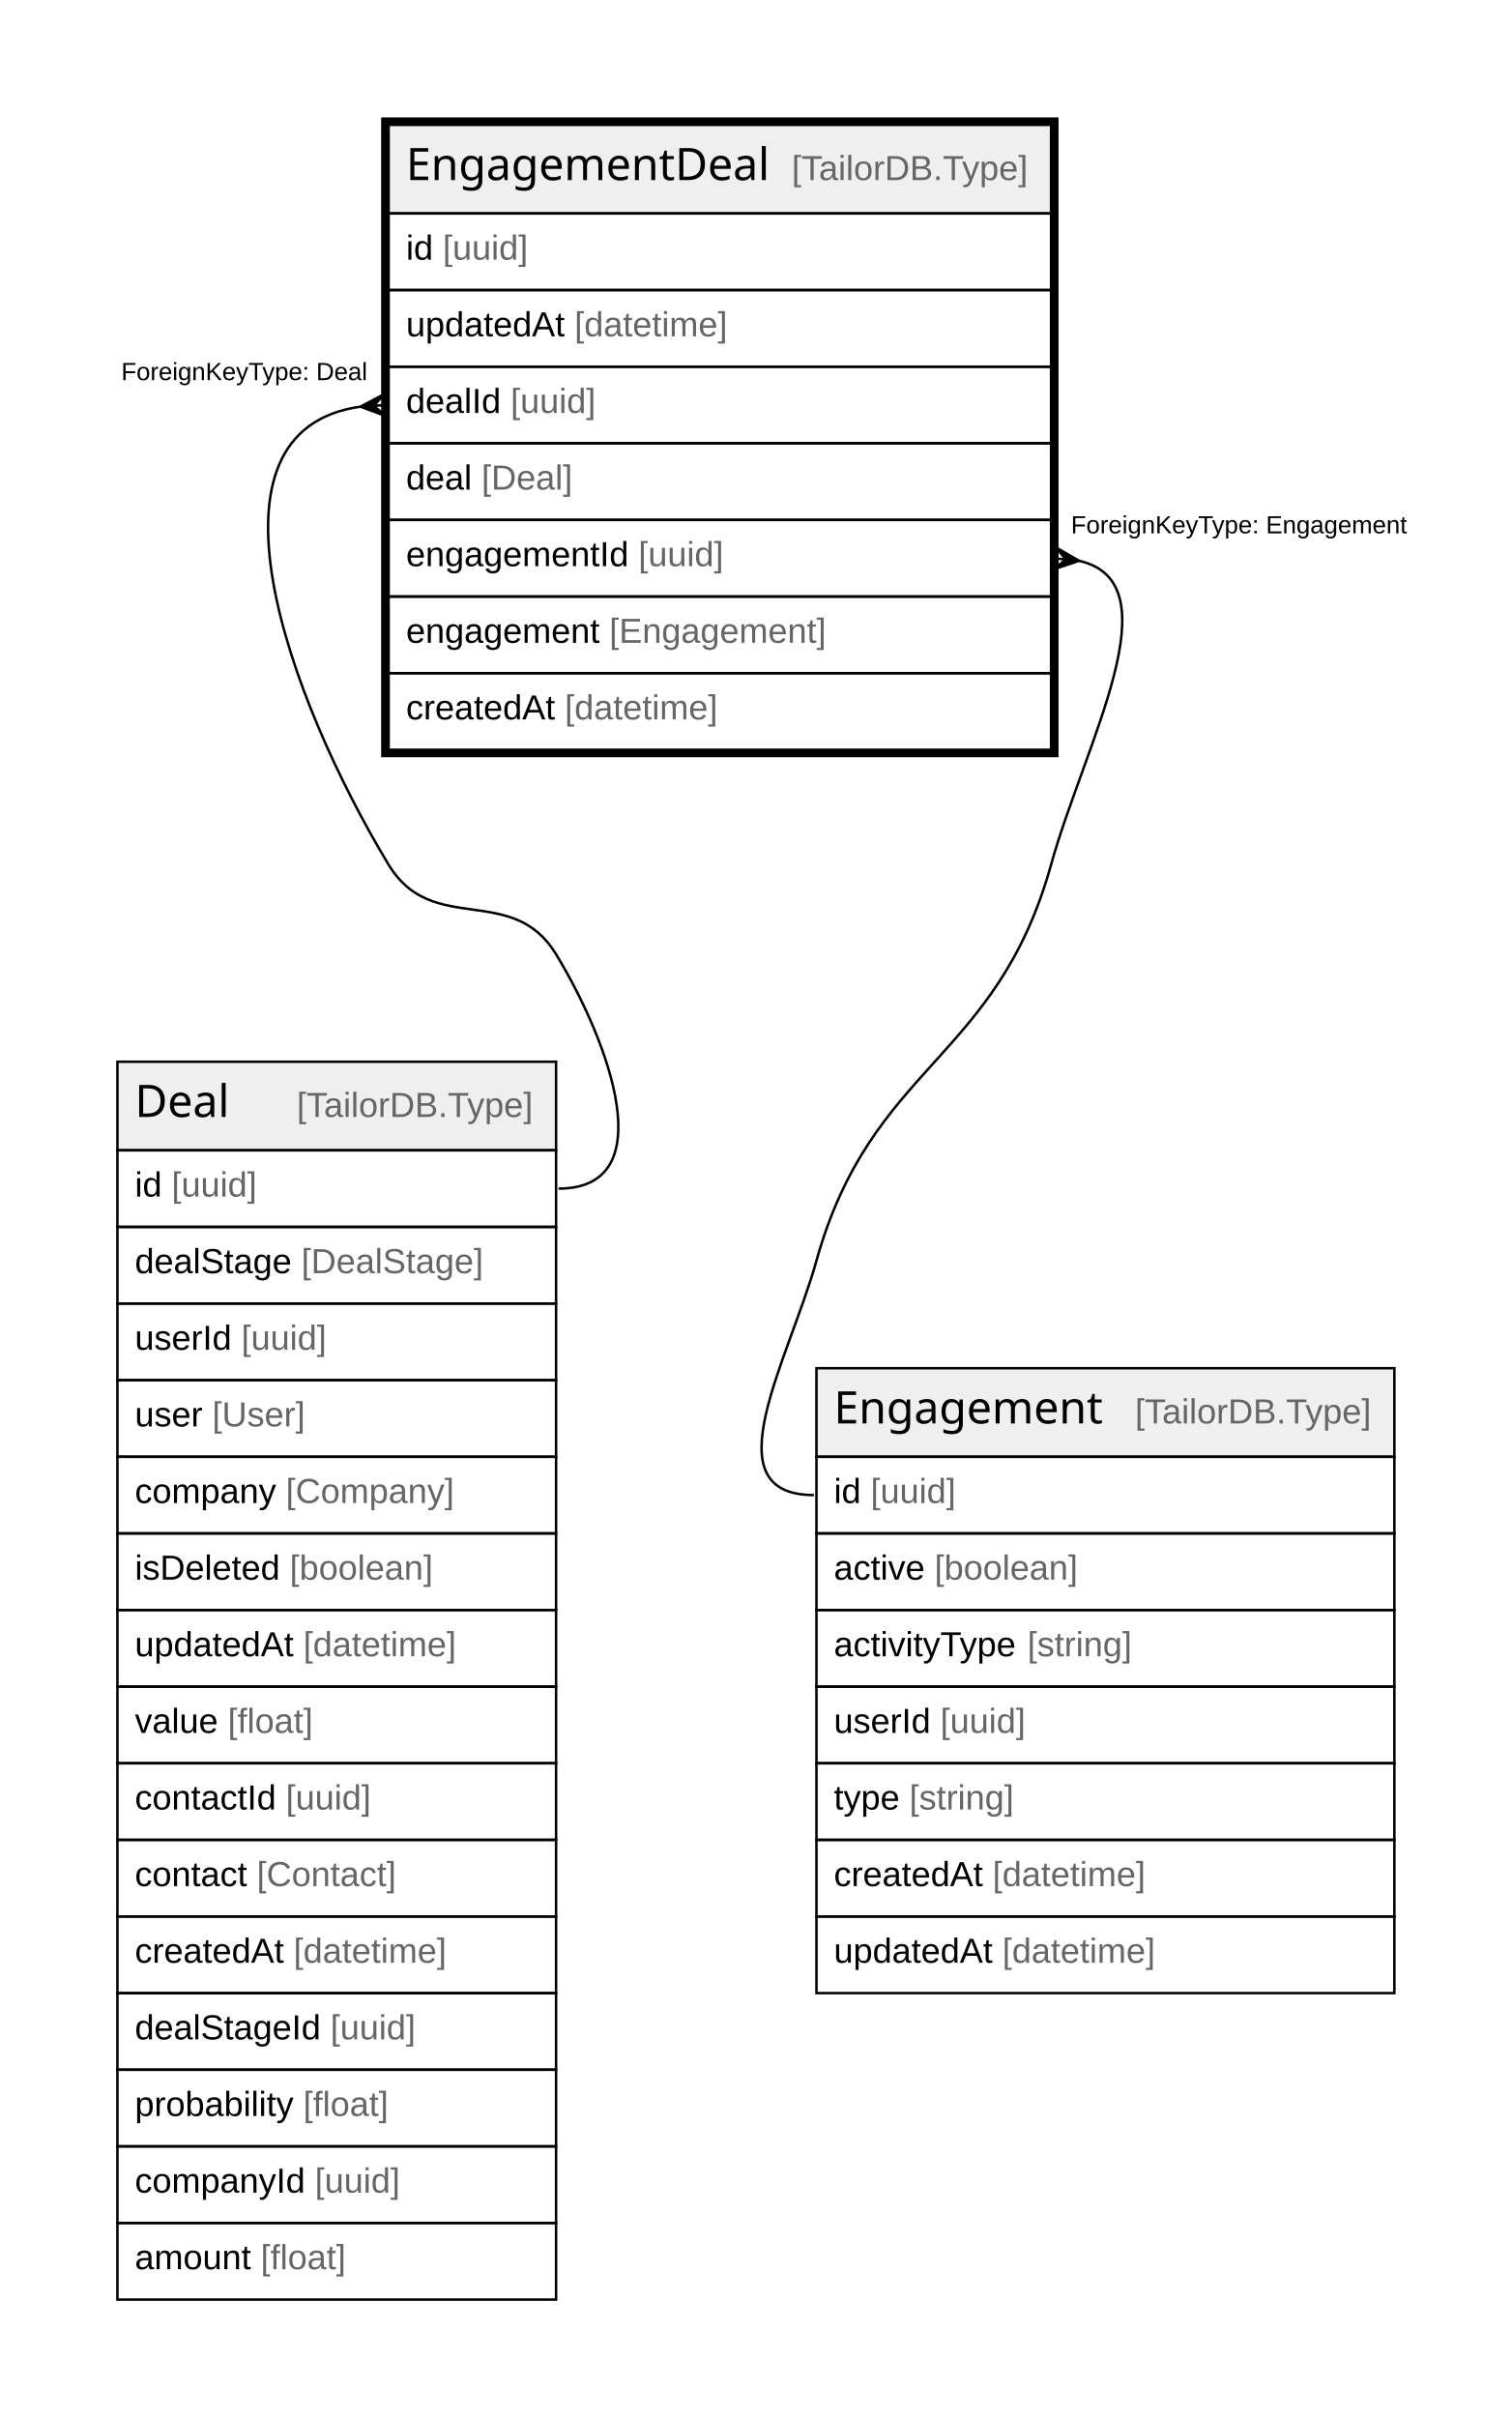
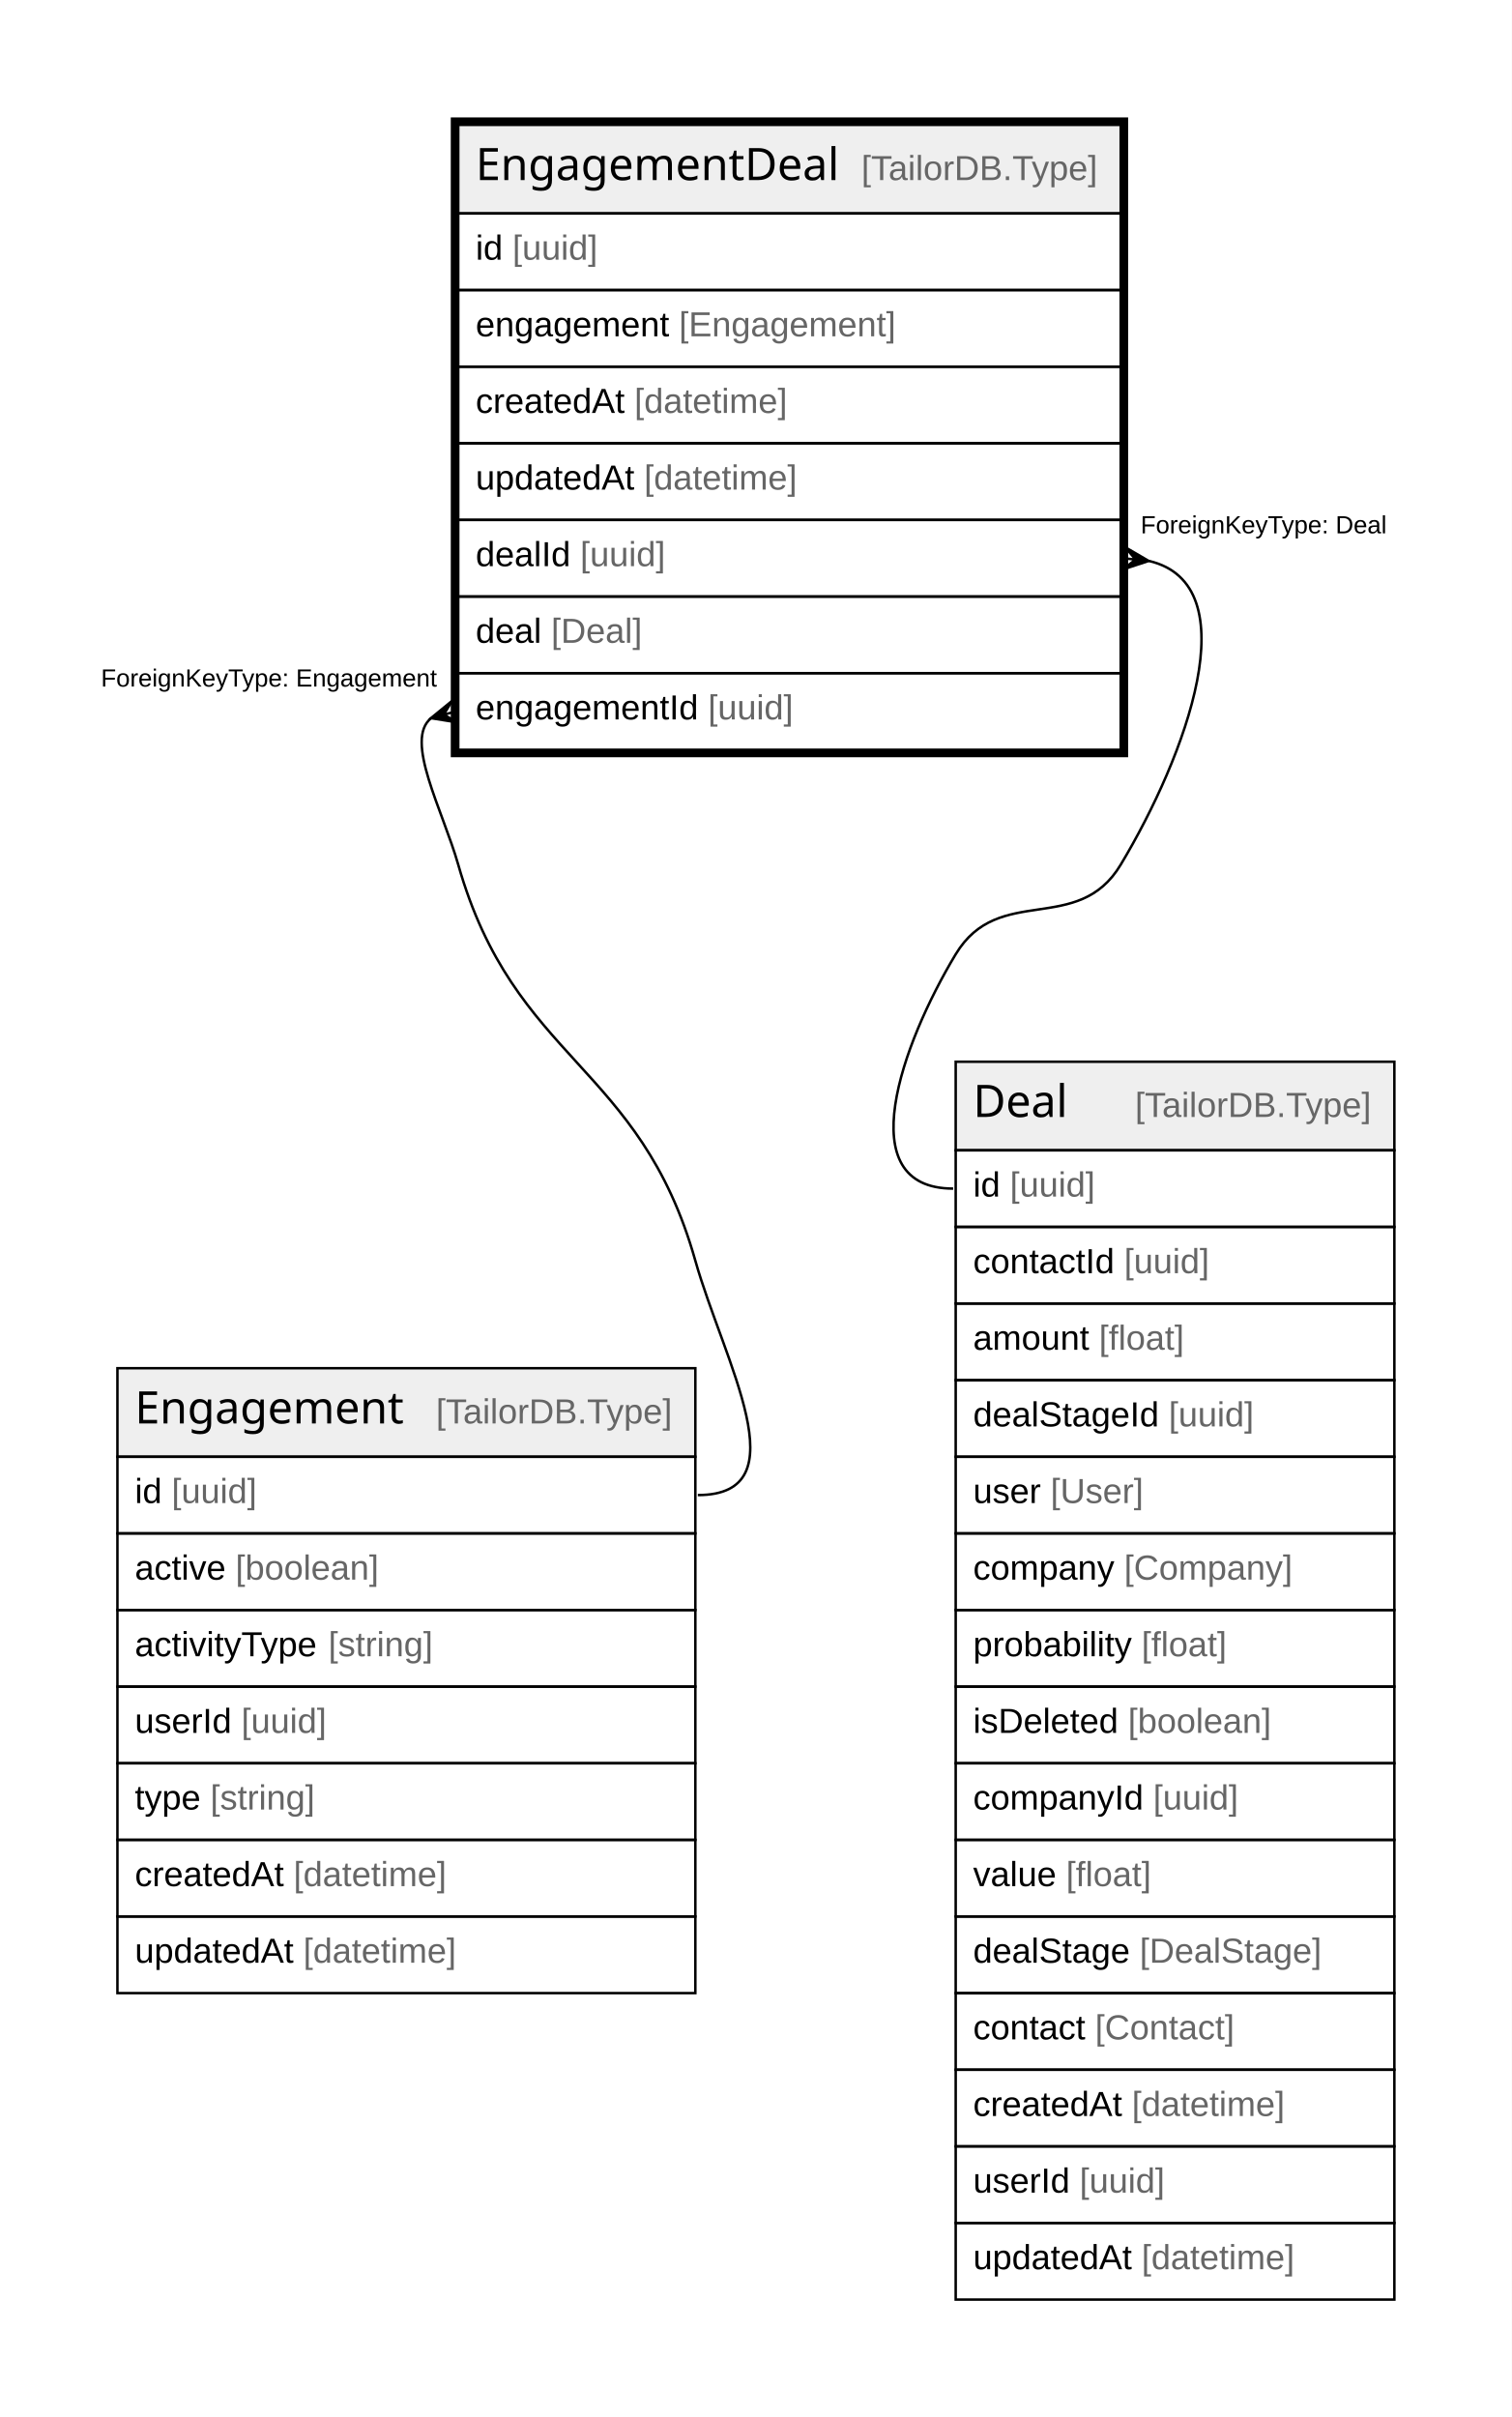
<svg xmlns="http://www.w3.org/2000/svg" width="608pt" height="972pt" viewBox="0.00 0.00 607.74 971.60">
  <g id="graph0" class="graph" transform="scale(1 1) rotate(0) translate(4 967.6)">
    <polygon fill="white" stroke="none" points="-4,4 -4,-967.6 603.74,-967.6 603.74,4 -4,4" />
    <g id="node1" class="node">
-       <polygon fill="#efefef" stroke="none" points="152.22,-881.8 152.22,-917.4 418.53,-917.4 418.53,-881.8 152.22,-881.8" />
-       <polygon fill="none" stroke="black" points="152.22,-881.8 152.22,-917.4 418.53,-917.4 418.53,-881.8 152.22,-881.8" />
-       <text text-anchor="start" x="159.22" y="-895.2" font-family="Arial Bold" font-size="18.00">EngagementDeal</text>
-       <text text-anchor="start" x="283.16" y="-895.2" font-family="Arial" font-size="14.00">    </text>
-       <text text-anchor="start" x="314.28" y="-895.2" font-family="Arial" font-size="14.00" fill="#666666">[TailorDB.Type]</text>
-       <polygon fill="none" stroke="black" points="152.22,-851 152.22,-881.8 418.53,-881.8 418.53,-851 152.22,-851" />
-       <text text-anchor="start" x="159.22" y="-863.2" font-family="Arial" font-size="14.00">id </text>
-       <text text-anchor="start" x="174" y="-863.2" font-family="Arial" font-size="14.00" fill="#666666">[uuid]</text>
-       <polygon fill="none" stroke="black" points="152.22,-820.2 152.22,-851 418.53,-851 418.53,-820.2 152.22,-820.2" />
-       <text text-anchor="start" x="159.22" y="-832.4" font-family="Arial" font-size="14.00">updatedAt </text>
-       <text text-anchor="start" x="226.94" y="-832.4" font-family="Arial" font-size="14.00" fill="#666666">[datetime]</text>
-       <polygon fill="none" stroke="black" points="152.22,-789.4 152.22,-820.2 418.53,-820.2 418.53,-789.4 152.22,-789.4" />
-       <text text-anchor="start" x="159.22" y="-801.6" font-family="Arial" font-size="14.00">dealId </text>
-       <text text-anchor="start" x="201.25" y="-801.6" font-family="Arial" font-size="14.00" fill="#666666">[uuid]</text>
-       <polygon fill="none" stroke="black" points="152.22,-758.6 152.22,-789.4 418.53,-789.4 418.53,-758.6 152.22,-758.6" />
-       <text text-anchor="start" x="159.22" y="-770.8" font-family="Arial" font-size="14.00">deal </text>
-       <text text-anchor="start" x="189.58" y="-770.8" font-family="Arial" font-size="14.00" fill="#666666">[Deal]</text>
-       <polygon fill="none" stroke="black" points="152.22,-727.8 152.22,-758.6 418.53,-758.6 418.53,-727.8 152.22,-727.8" />
-       <text text-anchor="start" x="159.22" y="-740" font-family="Arial" font-size="14.00">engagementId </text>
-       <text text-anchor="start" x="252.62" y="-740" font-family="Arial" font-size="14.00" fill="#666666">[uuid]</text>
-       <polygon fill="none" stroke="black" points="152.22,-697 152.22,-727.8 418.53,-727.8 418.53,-697 152.22,-697" />
-       <text text-anchor="start" x="159.22" y="-709.2" font-family="Arial" font-size="14.00">engagement </text>
-       <text text-anchor="start" x="240.95" y="-709.2" font-family="Arial" font-size="14.00" fill="#666666">[Engagement]</text>
-       <polygon fill="none" stroke="black" points="152.22,-666.2 152.22,-697 418.53,-697 418.53,-666.2 152.22,-666.2" />
-       <text text-anchor="start" x="159.22" y="-678.4" font-family="Arial" font-size="14.00">createdAt </text>
-       <text text-anchor="start" x="223.03" y="-678.4" font-family="Arial" font-size="14.00" fill="#666666">[datetime]</text>
-       <polygon fill="none" stroke="black" stroke-width="3" points="150.72,-664.7 150.72,-918.9 420.03,-918.9 420.03,-664.7 150.72,-664.7" />
+       <polygon fill="#efefef" stroke="none" points="180.21,-881.8 180.21,-917.4 446.52,-917.4 446.52,-881.8 180.21,-881.8" />
+       <polygon fill="none" stroke="black" points="180.21,-881.8 180.21,-917.4 446.52,-917.4 446.52,-881.8 180.21,-881.8" />
+       <text text-anchor="start" x="187.21" y="-895.2" font-family="Arial Bold" font-size="18.00">EngagementDeal</text>
+       <text text-anchor="start" x="311.15" y="-895.2" font-family="Arial" font-size="14.00">    </text>
+       <text text-anchor="start" x="342.27" y="-895.2" font-family="Arial" font-size="14.00" fill="#666666">[TailorDB.Type]</text>
+       <polygon fill="none" stroke="black" points="180.21,-851 180.21,-881.8 446.52,-881.8 446.52,-851 180.21,-851" />
+       <text text-anchor="start" x="187.21" y="-863.2" font-family="Arial" font-size="14.00">id </text>
+       <text text-anchor="start" x="202" y="-863.2" font-family="Arial" font-size="14.00" fill="#666666">[uuid]</text>
+       <polygon fill="none" stroke="black" points="180.21,-820.2 180.21,-851 446.52,-851 446.52,-820.2 180.21,-820.2" />
+       <text text-anchor="start" x="187.21" y="-832.4" font-family="Arial" font-size="14.00">engagement </text>
+       <text text-anchor="start" x="268.94" y="-832.4" font-family="Arial" font-size="14.00" fill="#666666">[Engagement]</text>
+       <polygon fill="none" stroke="black" points="180.21,-789.4 180.21,-820.2 446.52,-820.2 446.52,-789.4 180.21,-789.4" />
+       <text text-anchor="start" x="187.21" y="-801.6" font-family="Arial" font-size="14.00">createdAt </text>
+       <text text-anchor="start" x="251.02" y="-801.6" font-family="Arial" font-size="14.00" fill="#666666">[datetime]</text>
+       <polygon fill="none" stroke="black" points="180.21,-758.6 180.21,-789.4 446.52,-789.4 446.52,-758.6 180.21,-758.6" />
+       <text text-anchor="start" x="187.21" y="-770.8" font-family="Arial" font-size="14.00">updatedAt </text>
+       <text text-anchor="start" x="254.93" y="-770.8" font-family="Arial" font-size="14.00" fill="#666666">[datetime]</text>
+       <polygon fill="none" stroke="black" points="180.21,-727.8 180.21,-758.6 446.52,-758.6 446.52,-727.8 180.21,-727.8" />
+       <text text-anchor="start" x="187.21" y="-740" font-family="Arial" font-size="14.00">dealId </text>
+       <text text-anchor="start" x="229.24" y="-740" font-family="Arial" font-size="14.00" fill="#666666">[uuid]</text>
+       <polygon fill="none" stroke="black" points="180.21,-697 180.21,-727.8 446.52,-727.8 446.52,-697 180.21,-697" />
+       <text text-anchor="start" x="187.21" y="-709.2" font-family="Arial" font-size="14.00">deal </text>
+       <text text-anchor="start" x="217.57" y="-709.2" font-family="Arial" font-size="14.00" fill="#666666">[Deal]</text>
+       <polygon fill="none" stroke="black" points="180.21,-666.2 180.21,-697 446.52,-697 446.52,-666.2 180.21,-666.2" />
+       <text text-anchor="start" x="187.21" y="-678.4" font-family="Arial" font-size="14.00">engagementId </text>
+       <text text-anchor="start" x="280.62" y="-678.4" font-family="Arial" font-size="14.00" fill="#666666">[uuid]</text>
+       <polygon fill="none" stroke="black" stroke-width="3" points="178.71,-664.7 178.71,-918.9 448.02,-918.9 448.02,-664.7 178.71,-664.7" />
    </g>
    <g id="node2" class="node">
-       <polygon fill="#efefef" stroke="none" points="43.2,-505.2 43.2,-540.8 219.54,-540.8 219.54,-505.2 43.2,-505.2" />
-       <polygon fill="none" stroke="black" points="43.2,-505.2 43.2,-540.8 219.54,-540.8 219.54,-505.2 43.2,-505.2" />
-       <text text-anchor="start" x="50.2" y="-518.6" font-family="Arial Bold" font-size="18.00">Deal</text>
-       <text text-anchor="start" x="84.18" y="-518.6" font-family="Arial" font-size="14.00">    </text>
-       <text text-anchor="start" x="115.3" y="-518.6" font-family="Arial" font-size="14.00" fill="#666666">[TailorDB.Type]</text>
-       <polygon fill="none" stroke="black" points="43.2,-474.4 43.2,-505.2 219.54,-505.2 219.54,-474.4 43.2,-474.4" />
-       <text text-anchor="start" x="50.2" y="-486.6" font-family="Arial" font-size="14.00">id </text>
-       <text text-anchor="start" x="64.99" y="-486.6" font-family="Arial" font-size="14.00" fill="#666666">[uuid]</text>
-       <polygon fill="none" stroke="black" points="43.2,-443.6 43.2,-474.4 219.54,-474.4 219.54,-443.6 43.2,-443.6" />
-       <text text-anchor="start" x="50.2" y="-455.8" font-family="Arial" font-size="14.00">dealStage </text>
-       <text text-anchor="start" x="117.14" y="-455.8" font-family="Arial" font-size="14.00" fill="#666666">[DealStage]</text>
-       <polygon fill="none" stroke="black" points="43.2,-412.8 43.2,-443.6 219.54,-443.6 219.54,-412.8 43.2,-412.8" />
-       <text text-anchor="start" x="50.2" y="-425" font-family="Arial" font-size="14.00">userId </text>
-       <text text-anchor="start" x="93" y="-425" font-family="Arial" font-size="14.00" fill="#666666">[uuid]</text>
-       <polygon fill="none" stroke="black" points="43.2,-382 43.2,-412.8 219.54,-412.8 219.54,-382 43.2,-382" />
-       <text text-anchor="start" x="50.2" y="-394.2" font-family="Arial" font-size="14.00">user </text>
-       <text text-anchor="start" x="81.32" y="-394.2" font-family="Arial" font-size="14.00" fill="#666666">[User]</text>
-       <polygon fill="none" stroke="black" points="43.2,-351.2 43.2,-382 219.54,-382 219.54,-351.2 43.2,-351.2" />
-       <text text-anchor="start" x="50.2" y="-363.4" font-family="Arial" font-size="14.00">company </text>
-       <text text-anchor="start" x="110.9" y="-363.4" font-family="Arial" font-size="14.00" fill="#666666">[Company]</text>
-       <polygon fill="none" stroke="black" points="43.2,-320.4 43.2,-351.2 219.54,-351.2 219.54,-320.4 43.2,-320.4" />
-       <text text-anchor="start" x="50.2" y="-332.6" font-family="Arial" font-size="14.00">isDeleted </text>
-       <text text-anchor="start" x="112.45" y="-332.6" font-family="Arial" font-size="14.00" fill="#666666">[boolean]</text>
-       <polygon fill="none" stroke="black" points="43.2,-289.6 43.2,-320.4 219.54,-320.4 219.54,-289.6 43.2,-289.6" />
-       <text text-anchor="start" x="50.2" y="-301.8" font-family="Arial" font-size="14.00">updatedAt </text>
-       <text text-anchor="start" x="117.92" y="-301.8" font-family="Arial" font-size="14.00" fill="#666666">[datetime]</text>
-       <polygon fill="none" stroke="black" points="43.2,-258.8 43.2,-289.6 219.54,-289.6 219.54,-258.8 43.2,-258.8" />
-       <text text-anchor="start" x="50.2" y="-271" font-family="Arial" font-size="14.00">value </text>
-       <text text-anchor="start" x="87.56" y="-271" font-family="Arial" font-size="14.00" fill="#666666">[float]</text>
-       <polygon fill="none" stroke="black" points="43.2,-228 43.2,-258.8 219.54,-258.8 219.54,-228 43.2,-228" />
-       <text text-anchor="start" x="50.2" y="-240.2" font-family="Arial" font-size="14.00">contactId </text>
-       <text text-anchor="start" x="110.9" y="-240.2" font-family="Arial" font-size="14.00" fill="#666666">[uuid]</text>
-       <polygon fill="none" stroke="black" points="43.2,-197.2 43.2,-228 219.54,-228 219.54,-197.2 43.2,-197.2" />
-       <text text-anchor="start" x="50.2" y="-209.4" font-family="Arial" font-size="14.00">contact </text>
-       <text text-anchor="start" x="99.23" y="-209.4" font-family="Arial" font-size="14.00" fill="#666666">[Contact]</text>
-       <polygon fill="none" stroke="black" points="43.2,-166.4 43.2,-197.2 219.54,-197.2 219.54,-166.4 43.2,-166.4" />
-       <text text-anchor="start" x="50.2" y="-178.6" font-family="Arial" font-size="14.00">createdAt </text>
-       <text text-anchor="start" x="114.01" y="-178.6" font-family="Arial" font-size="14.00" fill="#666666">[datetime]</text>
-       <polygon fill="none" stroke="black" points="43.2,-135.6 43.2,-166.4 219.54,-166.4 219.54,-135.6 43.2,-135.6" />
-       <text text-anchor="start" x="50.2" y="-147.8" font-family="Arial" font-size="14.00">dealStageId </text>
-       <text text-anchor="start" x="128.82" y="-147.8" font-family="Arial" font-size="14.00" fill="#666666">[uuid]</text>
-       <polygon fill="none" stroke="black" points="43.2,-104.8 43.2,-135.6 219.54,-135.6 219.54,-104.8 43.2,-104.8" />
-       <text text-anchor="start" x="50.2" y="-117" font-family="Arial" font-size="14.00">probability </text>
-       <text text-anchor="start" x="117.9" y="-117" font-family="Arial" font-size="14.00" fill="#666666">[float]</text>
-       <polygon fill="none" stroke="black" points="43.2,-74 43.2,-104.8 219.54,-104.8 219.54,-74 43.2,-74" />
-       <text text-anchor="start" x="50.2" y="-86.2" font-family="Arial" font-size="14.00">companyId </text>
-       <text text-anchor="start" x="122.57" y="-86.2" font-family="Arial" font-size="14.00" fill="#666666">[uuid]</text>
-       <polygon fill="none" stroke="black" points="43.2,-43.2 43.2,-74 219.54,-74 219.54,-43.2 43.2,-43.2" />
-       <text text-anchor="start" x="50.2" y="-55.4" font-family="Arial" font-size="14.00">amount </text>
-       <text text-anchor="start" x="100.79" y="-55.4" font-family="Arial" font-size="14.00" fill="#666666">[float]</text>
+       <polygon fill="#efefef" stroke="none" points="43.2,-382 43.2,-417.6 275.53,-417.6 275.53,-382 43.2,-382" />
+       <polygon fill="none" stroke="black" points="43.2,-382 43.2,-417.6 275.53,-417.6 275.53,-382 43.2,-382" />
+       <text text-anchor="start" x="50.2" y="-395.4" font-family="Arial Bold" font-size="18.00">Engagement</text>
+       <text text-anchor="start" x="140.16" y="-395.4" font-family="Arial" font-size="14.00">    </text>
+       <text text-anchor="start" x="171.28" y="-395.4" font-family="Arial" font-size="14.00" fill="#666666">[TailorDB.Type]</text>
+       <polygon fill="none" stroke="black" points="43.2,-351.2 43.2,-382 275.53,-382 275.53,-351.2 43.2,-351.2" />
+       <text text-anchor="start" x="50.2" y="-363.4" font-family="Arial" font-size="14.00">id </text>
+       <text text-anchor="start" x="64.99" y="-363.4" font-family="Arial" font-size="14.00" fill="#666666">[uuid]</text>
+       <polygon fill="none" stroke="black" points="43.2,-320.4 43.2,-351.2 275.53,-351.2 275.53,-320.4 43.2,-320.4" />
+       <text text-anchor="start" x="50.2" y="-332.6" font-family="Arial" font-size="14.00">active </text>
+       <text text-anchor="start" x="90.66" y="-332.6" font-family="Arial" font-size="14.00" fill="#666666">[boolean]</text>
+       <polygon fill="none" stroke="black" points="43.2,-289.6 43.2,-320.4 275.53,-320.4 275.53,-289.6 43.2,-289.6" />
+       <text text-anchor="start" x="50.2" y="-301.8" font-family="Arial" font-size="14.00">activityType </text>
+       <text text-anchor="start" x="128" y="-301.8" font-family="Arial" font-size="14.00" fill="#666666">[string]</text>
+       <polygon fill="none" stroke="black" points="43.2,-258.8 43.2,-289.6 275.53,-289.6 275.53,-258.8 43.2,-258.8" />
+       <text text-anchor="start" x="50.2" y="-271" font-family="Arial" font-size="14.00">userId </text>
+       <text text-anchor="start" x="93" y="-271" font-family="Arial" font-size="14.00" fill="#666666">[uuid]</text>
+       <polygon fill="none" stroke="black" points="43.2,-228 43.2,-258.8 275.53,-258.8 275.53,-228 43.2,-228" />
+       <text text-anchor="start" x="50.2" y="-240.2" font-family="Arial" font-size="14.00">type </text>
+       <text text-anchor="start" x="80.55" y="-240.2" font-family="Arial" font-size="14.00" fill="#666666">[string]</text>
+       <polygon fill="none" stroke="black" points="43.2,-197.2 43.2,-228 275.53,-228 275.53,-197.2 43.2,-197.2" />
+       <text text-anchor="start" x="50.2" y="-209.4" font-family="Arial" font-size="14.00">createdAt </text>
+       <text text-anchor="start" x="114.01" y="-209.4" font-family="Arial" font-size="14.00" fill="#666666">[datetime]</text>
+       <polygon fill="none" stroke="black" points="43.2,-166.4 43.2,-197.2 275.53,-197.2 275.53,-166.4 43.2,-166.4" />
+       <text text-anchor="start" x="50.2" y="-178.6" font-family="Arial" font-size="14.00">updatedAt </text>
+       <text text-anchor="start" x="117.92" y="-178.6" font-family="Arial" font-size="14.00" fill="#666666">[datetime]</text>
    </g>
    <g id="edge1" class="edge">
-       <path fill="none" stroke="black" d="M140.88,-804.12C72.75,-794.61 111.71,-687.18 152.22,-620 169.74,-590.94 201.95,-613.01 219.54,-584 241.26,-548.2 262.41,-489.8 220.54,-489.8" />
-       <polygon fill="black" stroke="black" points="140.91,-804.12 150.59,-809.27 146.23,-804.47 150.55,-804.76 150.55,-804.76 150.55,-804.76 146.23,-804.47 151.18,-800.29 140.91,-804.12" />
-       <text text-anchor="start" x="44.73" y="-814.8" font-family="Arial" font-size="10.00">ForeignKeyType: Deal</text>
+       <path fill="none" stroke="black" d="M169.36,-678.95C158.32,-670.27 173.93,-642.01 180.21,-620 202.83,-540.69 253.13,-540.17 275.53,-460.8 286.9,-420.5 318.4,-366.6 276.53,-366.6" />
+       <polygon fill="black" stroke="black" points="169.23,-678.91 177.72,-685.86 174.38,-680.3 178.56,-681.43 178.56,-681.43 178.56,-681.43 174.38,-680.3 180.06,-677.17 169.23,-678.91" />
+       <text text-anchor="start" x="36.58" y="-691.6" font-family="Arial" font-size="10.00">ForeignKeyType: Engagement</text>
    </g>
    <g id="node3" class="node">
-       <polygon fill="#efefef" stroke="none" points="324.21,-382 324.21,-417.6 556.54,-417.6 556.54,-382 324.21,-382" />
-       <polygon fill="none" stroke="black" points="324.21,-382 324.21,-417.6 556.54,-417.6 556.54,-382 324.21,-382" />
-       <text text-anchor="start" x="331.21" y="-395.4" font-family="Arial Bold" font-size="18.00">Engagement</text>
-       <text text-anchor="start" x="421.17" y="-395.4" font-family="Arial" font-size="14.00">    </text>
-       <text text-anchor="start" x="452.29" y="-395.4" font-family="Arial" font-size="14.00" fill="#666666">[TailorDB.Type]</text>
-       <polygon fill="none" stroke="black" points="324.21,-351.2 324.21,-382 556.54,-382 556.54,-351.2 324.21,-351.2" />
-       <text text-anchor="start" x="331.21" y="-363.4" font-family="Arial" font-size="14.00">id </text>
-       <text text-anchor="start" x="345.99" y="-363.4" font-family="Arial" font-size="14.00" fill="#666666">[uuid]</text>
-       <polygon fill="none" stroke="black" points="324.21,-320.4 324.21,-351.2 556.54,-351.2 556.54,-320.4 324.21,-320.4" />
-       <text text-anchor="start" x="331.21" y="-332.6" font-family="Arial" font-size="14.00">active </text>
-       <text text-anchor="start" x="371.67" y="-332.6" font-family="Arial" font-size="14.00" fill="#666666">[boolean]</text>
-       <polygon fill="none" stroke="black" points="324.21,-289.6 324.21,-320.4 556.54,-320.4 556.54,-289.6 324.21,-289.6" />
-       <text text-anchor="start" x="331.21" y="-301.8" font-family="Arial" font-size="14.00">activityType </text>
-       <text text-anchor="start" x="409.01" y="-301.8" font-family="Arial" font-size="14.00" fill="#666666">[string]</text>
-       <polygon fill="none" stroke="black" points="324.21,-258.8 324.21,-289.6 556.54,-289.6 556.54,-258.8 324.21,-258.8" />
-       <text text-anchor="start" x="331.21" y="-271" font-family="Arial" font-size="14.00">userId </text>
-       <text text-anchor="start" x="374.01" y="-271" font-family="Arial" font-size="14.00" fill="#666666">[uuid]</text>
-       <polygon fill="none" stroke="black" points="324.21,-228 324.21,-258.8 556.54,-258.8 556.54,-228 324.21,-228" />
-       <text text-anchor="start" x="331.21" y="-240.2" font-family="Arial" font-size="14.00">type </text>
-       <text text-anchor="start" x="361.56" y="-240.2" font-family="Arial" font-size="14.00" fill="#666666">[string]</text>
-       <polygon fill="none" stroke="black" points="324.21,-197.2 324.21,-228 556.54,-228 556.54,-197.2 324.21,-197.2" />
-       <text text-anchor="start" x="331.21" y="-209.4" font-family="Arial" font-size="14.00">createdAt </text>
-       <text text-anchor="start" x="395.02" y="-209.4" font-family="Arial" font-size="14.00" fill="#666666">[datetime]</text>
-       <polygon fill="none" stroke="black" points="324.21,-166.4 324.21,-197.2 556.54,-197.2 556.54,-166.4 324.21,-166.4" />
-       <text text-anchor="start" x="331.21" y="-178.6" font-family="Arial" font-size="14.00">updatedAt </text>
-       <text text-anchor="start" x="398.93" y="-178.6" font-family="Arial" font-size="14.00" fill="#666666">[datetime]</text>
+       <polygon fill="#efefef" stroke="none" points="380.19,-505.2 380.19,-540.8 556.54,-540.8 556.54,-505.2 380.19,-505.2" />
+       <polygon fill="none" stroke="black" points="380.19,-505.2 380.19,-540.8 556.54,-540.8 556.54,-505.2 380.19,-505.2" />
+       <text text-anchor="start" x="387.19" y="-518.6" font-family="Arial Bold" font-size="18.00">Deal</text>
+       <text text-anchor="start" x="421.17" y="-518.6" font-family="Arial" font-size="14.00">    </text>
+       <text text-anchor="start" x="452.29" y="-518.6" font-family="Arial" font-size="14.00" fill="#666666">[TailorDB.Type]</text>
+       <polygon fill="none" stroke="black" points="380.19,-474.4 380.19,-505.2 556.54,-505.2 556.54,-474.4 380.19,-474.4" />
+       <text text-anchor="start" x="387.19" y="-486.6" font-family="Arial" font-size="14.00">id </text>
+       <text text-anchor="start" x="401.98" y="-486.6" font-family="Arial" font-size="14.00" fill="#666666">[uuid]</text>
+       <polygon fill="none" stroke="black" points="380.19,-443.6 380.19,-474.4 556.54,-474.4 556.54,-443.6 380.19,-443.6" />
+       <text text-anchor="start" x="387.19" y="-455.8" font-family="Arial" font-size="14.00">contactId </text>
+       <text text-anchor="start" x="447.9" y="-455.8" font-family="Arial" font-size="14.00" fill="#666666">[uuid]</text>
+       <polygon fill="none" stroke="black" points="380.19,-412.8 380.19,-443.6 556.54,-443.6 556.54,-412.8 380.19,-412.8" />
+       <text text-anchor="start" x="387.19" y="-425" font-family="Arial" font-size="14.00">amount </text>
+       <text text-anchor="start" x="437.78" y="-425" font-family="Arial" font-size="14.00" fill="#666666">[float]</text>
+       <polygon fill="none" stroke="black" points="380.19,-382 380.19,-412.8 556.54,-412.8 556.54,-382 380.19,-382" />
+       <text text-anchor="start" x="387.19" y="-394.2" font-family="Arial" font-size="14.00">dealStageId </text>
+       <text text-anchor="start" x="465.81" y="-394.2" font-family="Arial" font-size="14.00" fill="#666666">[uuid]</text>
+       <polygon fill="none" stroke="black" points="380.19,-351.2 380.19,-382 556.54,-382 556.54,-351.2 380.19,-351.2" />
+       <text text-anchor="start" x="387.19" y="-363.4" font-family="Arial" font-size="14.00">user </text>
+       <text text-anchor="start" x="418.32" y="-363.4" font-family="Arial" font-size="14.00" fill="#666666">[User]</text>
+       <polygon fill="none" stroke="black" points="380.19,-320.4 380.19,-351.2 556.54,-351.2 556.54,-320.4 380.19,-320.4" />
+       <text text-anchor="start" x="387.19" y="-332.6" font-family="Arial" font-size="14.00">company </text>
+       <text text-anchor="start" x="447.89" y="-332.6" font-family="Arial" font-size="14.00" fill="#666666">[Company]</text>
+       <polygon fill="none" stroke="black" points="380.19,-289.6 380.19,-320.4 556.54,-320.4 556.54,-289.6 380.19,-289.6" />
+       <text text-anchor="start" x="387.19" y="-301.8" font-family="Arial" font-size="14.00">probability </text>
+       <text text-anchor="start" x="454.9" y="-301.8" font-family="Arial" font-size="14.00" fill="#666666">[float]</text>
+       <polygon fill="none" stroke="black" points="380.19,-258.8 380.19,-289.6 556.54,-289.6 556.54,-258.8 380.19,-258.8" />
+       <text text-anchor="start" x="387.19" y="-271" font-family="Arial" font-size="14.00">isDeleted </text>
+       <text text-anchor="start" x="449.45" y="-271" font-family="Arial" font-size="14.00" fill="#666666">[boolean]</text>
+       <polygon fill="none" stroke="black" points="380.19,-228 380.19,-258.8 556.54,-258.8 556.54,-228 380.19,-228" />
+       <text text-anchor="start" x="387.19" y="-240.2" font-family="Arial" font-size="14.00">companyId </text>
+       <text text-anchor="start" x="459.57" y="-240.2" font-family="Arial" font-size="14.00" fill="#666666">[uuid]</text>
+       <polygon fill="none" stroke="black" points="380.19,-197.2 380.19,-228 556.54,-228 556.54,-197.2 380.19,-197.2" />
+       <text text-anchor="start" x="387.19" y="-209.4" font-family="Arial" font-size="14.00">value </text>
+       <text text-anchor="start" x="424.55" y="-209.4" font-family="Arial" font-size="14.00" fill="#666666">[float]</text>
+       <polygon fill="none" stroke="black" points="380.19,-166.4 380.19,-197.2 556.54,-197.2 556.54,-166.4 380.19,-166.4" />
+       <text text-anchor="start" x="387.19" y="-178.6" font-family="Arial" font-size="14.00">dealStage </text>
+       <text text-anchor="start" x="454.14" y="-178.6" font-family="Arial" font-size="14.00" fill="#666666">[DealStage]</text>
+       <polygon fill="none" stroke="black" points="380.19,-135.6 380.19,-166.4 556.54,-166.4 556.54,-135.6 380.19,-135.6" />
+       <text text-anchor="start" x="387.19" y="-147.8" font-family="Arial" font-size="14.00">contact </text>
+       <text text-anchor="start" x="436.22" y="-147.8" font-family="Arial" font-size="14.00" fill="#666666">[Contact]</text>
+       <polygon fill="none" stroke="black" points="380.19,-104.8 380.19,-135.6 556.54,-135.6 556.54,-104.8 380.19,-104.8" />
+       <text text-anchor="start" x="387.19" y="-117" font-family="Arial" font-size="14.00">createdAt </text>
+       <text text-anchor="start" x="451.01" y="-117" font-family="Arial" font-size="14.00" fill="#666666">[datetime]</text>
+       <polygon fill="none" stroke="black" points="380.19,-74 380.19,-104.8 556.54,-104.8 556.54,-74 380.19,-74" />
+       <text text-anchor="start" x="387.19" y="-86.2" font-family="Arial" font-size="14.00">userId </text>
+       <text text-anchor="start" x="429.99" y="-86.2" font-family="Arial" font-size="14.00" fill="#666666">[uuid]</text>
+       <polygon fill="none" stroke="black" points="380.19,-43.2 380.19,-74 556.54,-74 556.54,-43.2 380.19,-43.2" />
+       <text text-anchor="start" x="387.19" y="-55.4" font-family="Arial" font-size="14.00">updatedAt </text>
+       <text text-anchor="start" x="454.92" y="-55.4" font-family="Arial" font-size="14.00" fill="#666666">[datetime]</text>
    </g>
    <g id="edge2" class="edge">
-       <path fill="none" stroke="black" d="M429.7,-742.19C468.64,-733.38 432.18,-669.04 418.53,-620 396.47,-540.77 346.36,-540 324.21,-460.8 312.93,-420.48 281.34,-366.6 323.21,-366.6" />
-       <polygon fill="black" stroke="black" points="429.81,-742.17 419.41,-738.69 424.5,-742.7 420.19,-743.13 420.19,-743.13 420.19,-743.13 424.5,-742.7 420.31,-747.64 429.81,-742.17" />
-       <text text-anchor="start" x="426.53" y="-753.2" font-family="Arial" font-size="10.00">ForeignKeyType: Engagement</text>
+       <path fill="none" stroke="black" d="M457.88,-742.11C498.4,-732.62 472.73,-663.64 446.52,-620 429.25,-591.25 397.5,-612.73 380.19,-584 358.59,-548.13 337.32,-489.8 379.19,-489.8" />
+       <polygon fill="black" stroke="black" points="457.8,-742.11 447.38,-738.69 452.49,-742.67 448.18,-743.13 448.18,-743.13 448.18,-743.13 452.49,-742.67 448.32,-747.64 457.8,-742.11" />
+       <text text-anchor="start" x="454.52" y="-753.2" font-family="Arial" font-size="10.00">ForeignKeyType: Deal</text>
    </g>
  </g>
</svg>
